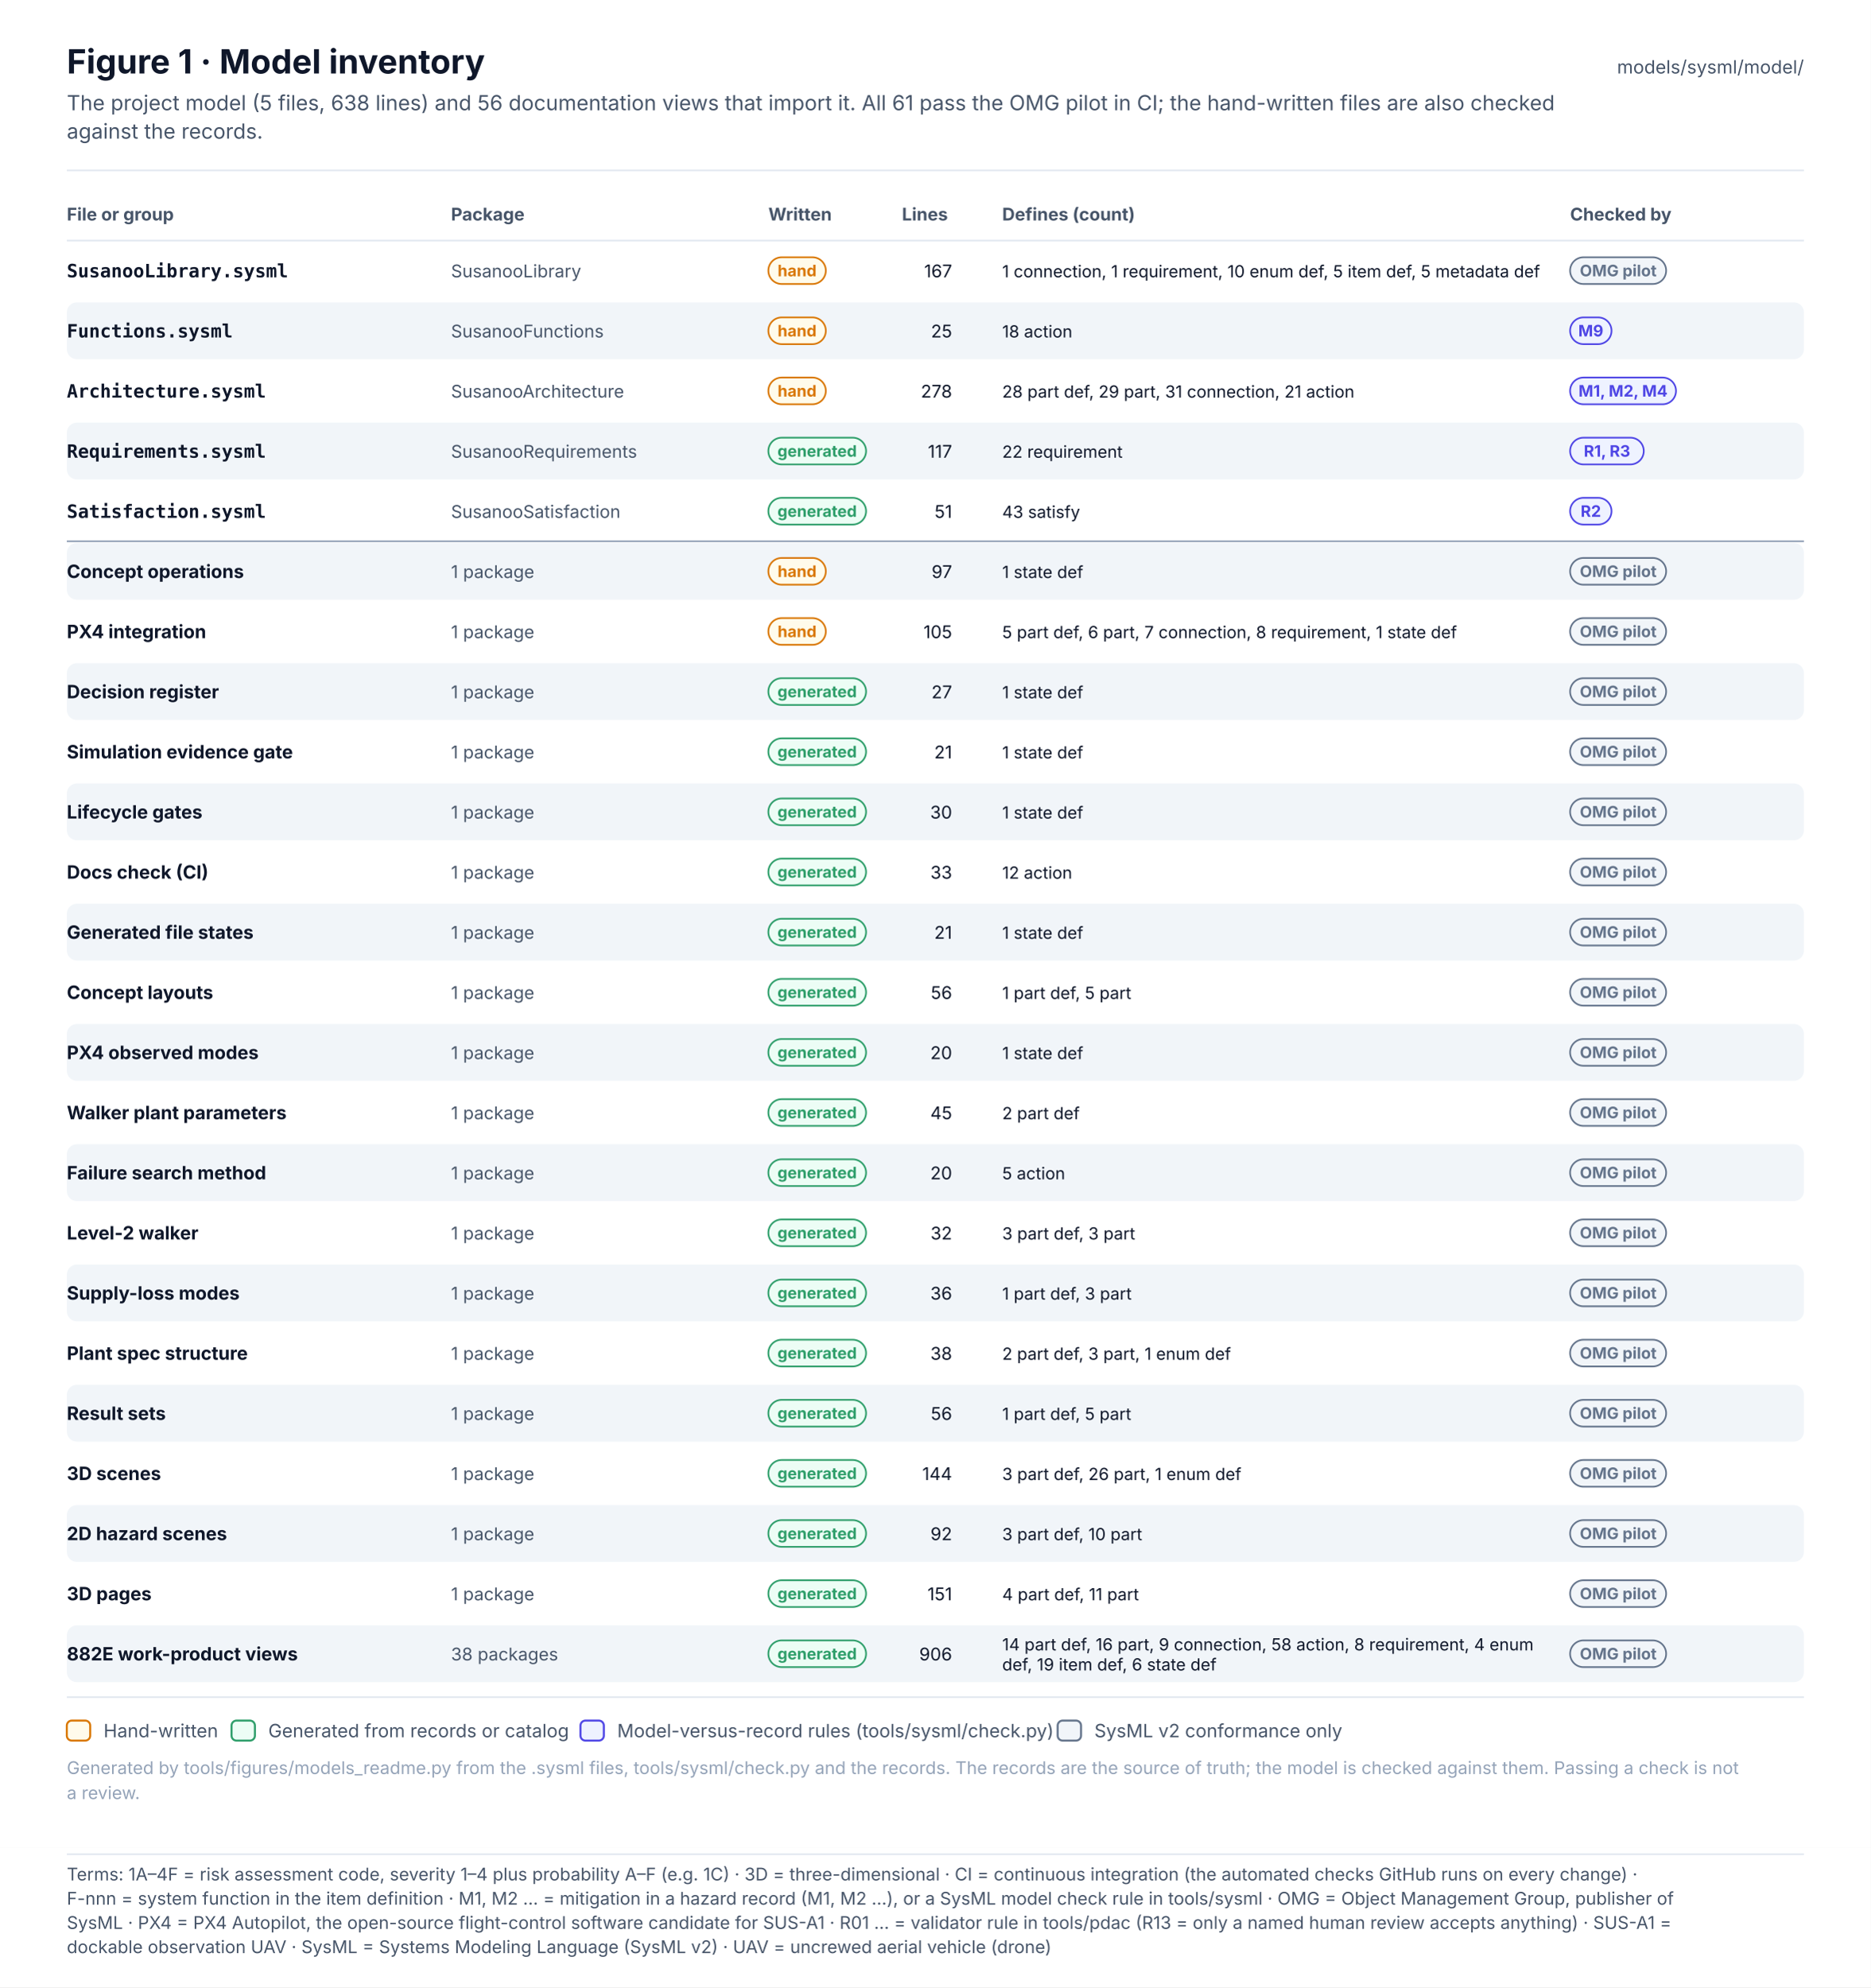
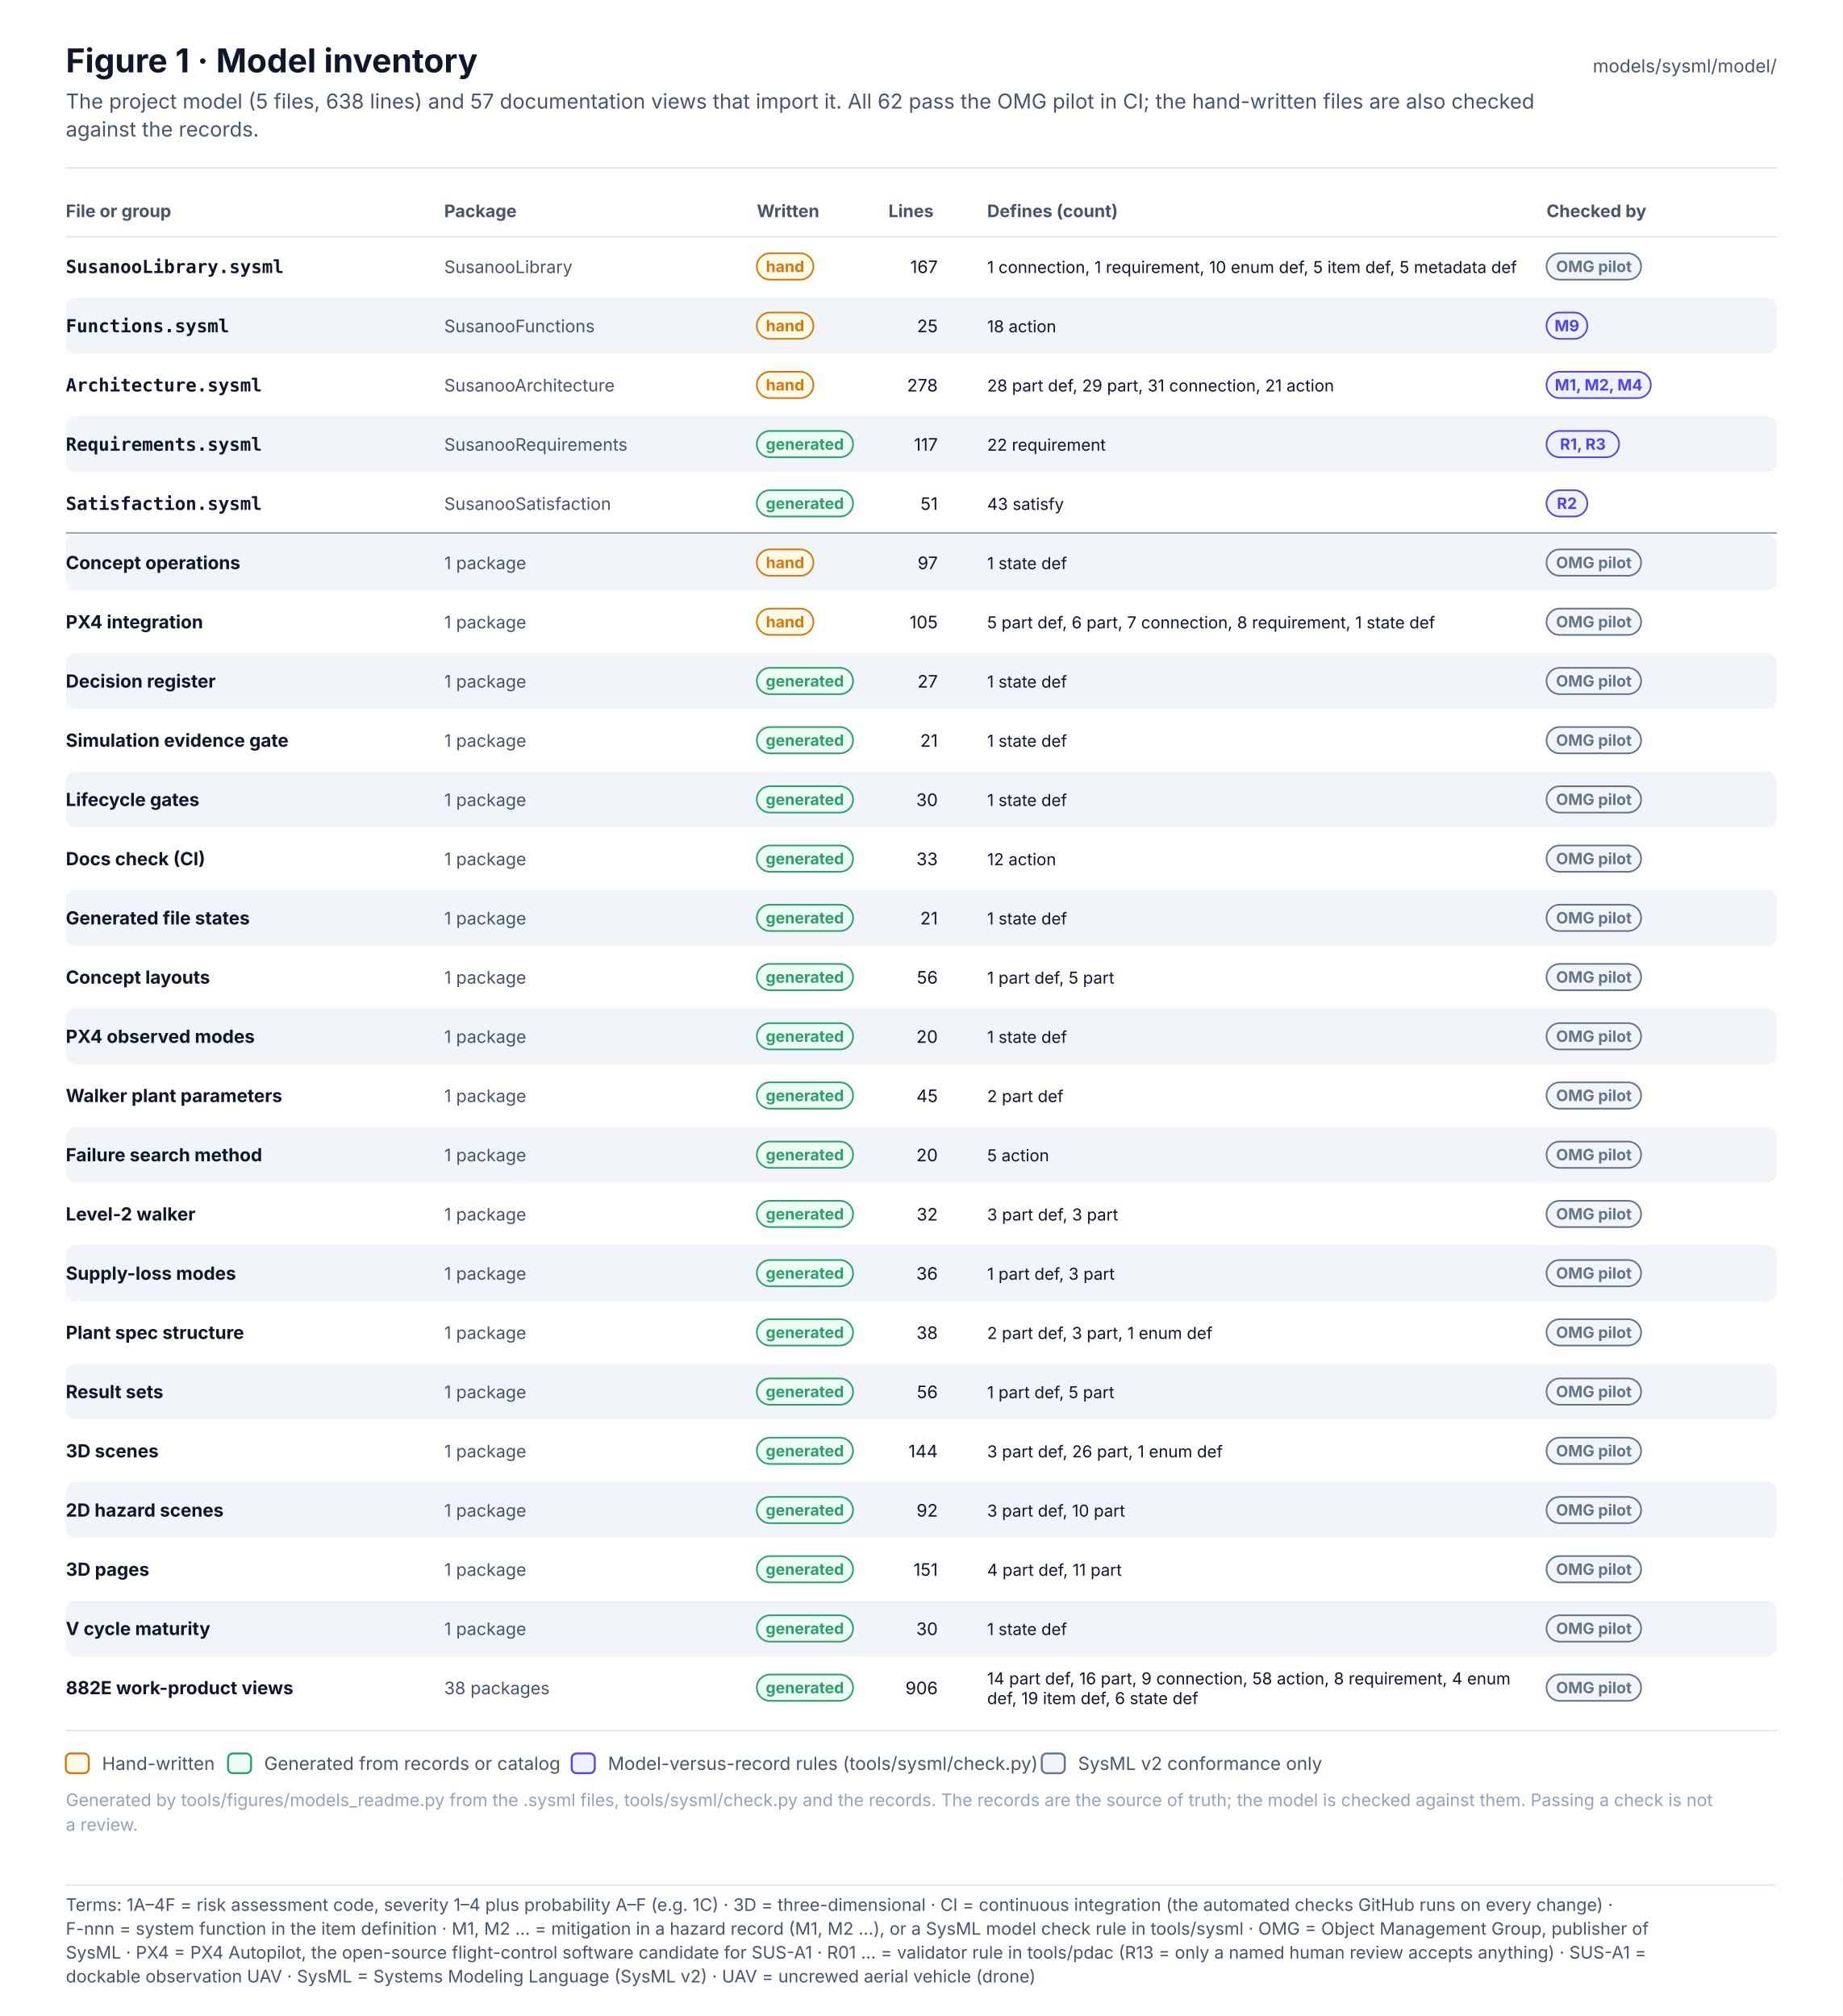
- <svg xmlns="http://www.w3.org/2000/svg" width="1120" height="1189.6" viewBox="0 0 1120 1189.6" font-family="Inter, 'Segoe UI', Helvetica, Arial, sans-serif" role="img">
+ <svg xmlns="http://www.w3.org/2000/svg" width="1120" height="1225.6" viewBox="0 0 1120 1225.6" font-family="Inter, 'Segoe UI', Helvetica, Arial, sans-serif" role="img">
  <defs>
    <pattern id="hatch" patternUnits="userSpaceOnUse" width="6" height="6" patternTransform="rotate(45)">
      <rect width="6" height="6" fill="#F1F5F9" />
      <line x1="0" y1="0" x2="0" y2="6" stroke="#E2E8F0" stroke-width="2" />
    </pattern>
    <marker id="arr-ink" viewBox="0 0 10 10" refX="9" refY="5" markerWidth="7" markerHeight="7" orient="auto-start-reverse">
      <path d="M0 0 L10 5 L0 10 z" fill="#475569" />
    </marker>
    <marker id="dia-ink" viewBox="0 0 16 10" refX="15" refY="5" markerWidth="12" markerHeight="8" orient="auto-start-reverse">
      <path d="M1 5 L8 1 L15 5 L8 9 z" fill="#475569" />
    </marker>
    <marker id="tri-ink" viewBox="0 0 12 12" refX="11" refY="6" markerWidth="10" markerHeight="10" orient="auto-start-reverse">
      <path d="M1 1 L11 6 L1 11 z" fill="#FFFFFF" stroke="#475569" stroke-width="1.2" />
    </marker>
    <marker id="arr-system" viewBox="0 0 10 10" refX="9" refY="5" markerWidth="7" markerHeight="7" orient="auto-start-reverse">
      <path d="M0 0 L10 5 L0 10 z" fill="#4F46E5" />
    </marker>
    <marker id="dia-system" viewBox="0 0 16 10" refX="15" refY="5" markerWidth="12" markerHeight="8" orient="auto-start-reverse">
      <path d="M1 5 L8 1 L15 5 L8 9 z" fill="#4F46E5" />
    </marker>
    <marker id="tri-system" viewBox="0 0 12 12" refX="11" refY="6" markerWidth="10" markerHeight="10" orient="auto-start-reverse">
      <path d="M1 1 L11 6 L1 11 z" fill="#FFFFFF" stroke="#4F46E5" stroke-width="1.2" />
    </marker>
    <marker id="arr-software" viewBox="0 0 10 10" refX="9" refY="5" markerWidth="7" markerHeight="7" orient="auto-start-reverse">
      <path d="M0 0 L10 5 L0 10 z" fill="#0F766E" />
    </marker>
    <marker id="dia-software" viewBox="0 0 16 10" refX="15" refY="5" markerWidth="12" markerHeight="8" orient="auto-start-reverse">
      <path d="M1 5 L8 1 L15 5 L8 9 z" fill="#0F766E" />
    </marker>
    <marker id="tri-software" viewBox="0 0 12 12" refX="11" refY="6" markerWidth="10" markerHeight="10" orient="auto-start-reverse">
      <path d="M1 1 L11 6 L1 11 z" fill="#FFFFFF" stroke="#0F766E" stroke-width="1.2" />
    </marker>
    <marker id="arr-safety" viewBox="0 0 10 10" refX="9" refY="5" markerWidth="7" markerHeight="7" orient="auto-start-reverse">
      <path d="M0 0 L10 5 L0 10 z" fill="#C2410C" />
    </marker>
    <marker id="dia-safety" viewBox="0 0 16 10" refX="15" refY="5" markerWidth="12" markerHeight="8" orient="auto-start-reverse">
      <path d="M1 5 L8 1 L15 5 L8 9 z" fill="#C2410C" />
    </marker>
    <marker id="tri-safety" viewBox="0 0 12 12" refX="11" refY="6" markerWidth="10" markerHeight="10" orient="auto-start-reverse">
      <path d="M1 1 L11 6 L1 11 z" fill="#FFFFFF" stroke="#C2410C" stroke-width="1.2" />
    </marker>
    <marker id="arr-interface" viewBox="0 0 10 10" refX="9" refY="5" markerWidth="7" markerHeight="7" orient="auto-start-reverse">
      <path d="M0 0 L10 5 L0 10 z" fill="#7C3AED" />
    </marker>
    <marker id="dia-interface" viewBox="0 0 16 10" refX="15" refY="5" markerWidth="12" markerHeight="8" orient="auto-start-reverse">
      <path d="M1 5 L8 1 L15 5 L8 9 z" fill="#7C3AED" />
    </marker>
    <marker id="tri-interface" viewBox="0 0 12 12" refX="11" refY="6" markerWidth="10" markerHeight="10" orient="auto-start-reverse">
      <path d="M1 1 L11 6 L1 11 z" fill="#FFFFFF" stroke="#7C3AED" stroke-width="1.2" />
    </marker>
    <marker id="arr-external" viewBox="0 0 10 10" refX="9" refY="5" markerWidth="7" markerHeight="7" orient="auto-start-reverse">
      <path d="M0 0 L10 5 L0 10 z" fill="#64748B" />
    </marker>
    <marker id="dia-external" viewBox="0 0 16 10" refX="15" refY="5" markerWidth="12" markerHeight="8" orient="auto-start-reverse">
      <path d="M1 5 L8 1 L15 5 L8 9 z" fill="#64748B" />
    </marker>
    <marker id="tri-external" viewBox="0 0 12 12" refX="11" refY="6" markerWidth="10" markerHeight="10" orient="auto-start-reverse">
      <path d="M1 1 L11 6 L1 11 z" fill="#FFFFFF" stroke="#64748B" stroke-width="1.2" />
    </marker>
    <marker id="arr-work" viewBox="0 0 10 10" refX="9" refY="5" markerWidth="7" markerHeight="7" orient="auto-start-reverse">
      <path d="M0 0 L10 5 L0 10 z" fill="#475569" />
    </marker>
    <marker id="dia-work" viewBox="0 0 16 10" refX="15" refY="5" markerWidth="12" markerHeight="8" orient="auto-start-reverse">
      <path d="M1 5 L8 1 L15 5 L8 9 z" fill="#475569" />
    </marker>
    <marker id="tri-work" viewBox="0 0 12 12" refX="11" refY="6" markerWidth="10" markerHeight="10" orient="auto-start-reverse">
      <path d="M1 1 L11 6 L1 11 z" fill="#FFFFFF" stroke="#475569" stroke-width="1.2" />
    </marker>
    <marker id="arr-muted" viewBox="0 0 10 10" refX="9" refY="5" markerWidth="7" markerHeight="7" orient="auto-start-reverse">
      <path d="M0 0 L10 5 L0 10 z" fill="#94A3B8" />
    </marker>
    <marker id="dia-muted" viewBox="0 0 16 10" refX="15" refY="5" markerWidth="12" markerHeight="8" orient="auto-start-reverse">
      <path d="M1 5 L8 1 L15 5 L8 9 z" fill="#94A3B8" />
    </marker>
    <marker id="tri-muted" viewBox="0 0 12 12" refX="11" refY="6" markerWidth="10" markerHeight="10" orient="auto-start-reverse">
      <path d="M1 1 L11 6 L1 11 z" fill="#FFFFFF" stroke="#94A3B8" stroke-width="1.2" />
    </marker>
    <marker id="arr-current" viewBox="0 0 10 10" refX="9" refY="5" markerWidth="7" markerHeight="7" orient="auto-start-reverse">
      <path d="M0 0 L10 5 L0 10 z" fill="#0F172A" />
    </marker>
    <marker id="dia-current" viewBox="0 0 16 10" refX="15" refY="5" markerWidth="12" markerHeight="8" orient="auto-start-reverse">
      <path d="M1 5 L8 1 L15 5 L8 9 z" fill="#0F172A" />
    </marker>
    <marker id="tri-current" viewBox="0 0 12 12" refX="11" refY="6" markerWidth="10" markerHeight="10" orient="auto-start-reverse">
      <path d="M1 1 L11 6 L1 11 z" fill="#FFFFFF" stroke="#0F172A" stroke-width="1.2" />
    </marker>
    <marker id="arr-ok" viewBox="0 0 10 10" refX="9" refY="5" markerWidth="7" markerHeight="7" orient="auto-start-reverse">
      <path d="M0 0 L10 5 L0 10 z" fill="#2E9E6A" />
    </marker>
    <marker id="dia-ok" viewBox="0 0 16 10" refX="15" refY="5" markerWidth="12" markerHeight="8" orient="auto-start-reverse">
      <path d="M1 5 L8 1 L15 5 L8 9 z" fill="#2E9E6A" />
    </marker>
    <marker id="tri-ok" viewBox="0 0 12 12" refX="11" refY="6" markerWidth="10" markerHeight="10" orient="auto-start-reverse">
      <path d="M1 1 L11 6 L1 11 z" fill="#FFFFFF" stroke="#2E9E6A" stroke-width="1.2" />
    </marker>
    <marker id="arr-amber" viewBox="0 0 10 10" refX="9" refY="5" markerWidth="7" markerHeight="7" orient="auto-start-reverse">
      <path d="M0 0 L10 5 L0 10 z" fill="#D97706" />
    </marker>
    <marker id="dia-amber" viewBox="0 0 16 10" refX="15" refY="5" markerWidth="12" markerHeight="8" orient="auto-start-reverse">
      <path d="M1 5 L8 1 L15 5 L8 9 z" fill="#D97706" />
    </marker>
    <marker id="tri-amber" viewBox="0 0 12 12" refX="11" refY="6" markerWidth="10" markerHeight="10" orient="auto-start-reverse">
      <path d="M1 1 L11 6 L1 11 z" fill="#FFFFFF" stroke="#D97706" stroke-width="1.2" />
    </marker>
    <marker id="arr-red" viewBox="0 0 10 10" refX="9" refY="5" markerWidth="7" markerHeight="7" orient="auto-start-reverse">
      <path d="M0 0 L10 5 L0 10 z" fill="#D2553F" />
    </marker>
    <marker id="dia-red" viewBox="0 0 16 10" refX="15" refY="5" markerWidth="12" markerHeight="8" orient="auto-start-reverse">
      <path d="M1 5 L8 1 L15 5 L8 9 z" fill="#D2553F" />
    </marker>
    <marker id="tri-red" viewBox="0 0 12 12" refX="11" refY="6" markerWidth="10" markerHeight="10" orient="auto-start-reverse">
      <path d="M1 1 L11 6 L1 11 z" fill="#FFFFFF" stroke="#D2553F" stroke-width="1.2" />
    </marker>
  </defs>
-   <rect x="0" y="0" width="1120" height="1106" rx="0" fill="#FFFFFF" stroke="none" stroke-width="0" />
+   <rect x="0" y="0" width="1120" height="1142" rx="0" fill="#FFFFFF" stroke="none" stroke-width="0" />
  <text x="40" y="44" font-size="20" fill="#0F172A" font-weight="700">Figure 1 · Model inventory</text>
-   <text x="40" y="66" font-size="12.5" fill="#475569">The project model (5 files, 638 lines) and 56 documentation views that import it. All 61 pass the OMG pilot in CI; the hand-written files are also checked</text>
+   <text x="40" y="66" font-size="12.5" fill="#475569">The project model (5 files, 638 lines) and 57 documentation views that import it. All 62 pass the OMG pilot in CI; the hand-written files are also checked</text>
  <text x="40" y="83" font-size="12.5" fill="#475569">against the records.</text>
  <text x="1080" y="44" font-size="11" fill="#475569" text-anchor="end">models/sysml/model/</text>
  <line x1="40" y1="102" x2="1080" y2="102" stroke="#E2E8F0" stroke-width="1" />
  <text x="40" y="132" font-size="10.5" fill="#475569" font-weight="700">File or group</text>
  <text x="270" y="132" font-size="10.5" fill="#475569" font-weight="700">Package</text>
  <text x="460" y="132" font-size="10.5" fill="#475569" font-weight="700">Written</text>
  <text x="540" y="132" font-size="10.5" fill="#475569" font-weight="700">Lines</text>
  <text x="600" y="132" font-size="10.5" fill="#475569" font-weight="700">Defines (count)</text>
  <text x="940" y="132" font-size="10.5" fill="#475569" font-weight="700">Checked by</text>
  <line x1="40" y1="144" x2="1080" y2="144" stroke="#E2E8F0" stroke-width="1" />
  <text x="40" y="166" font-size="11" fill="#0F172A" font-weight="700" font-family="'JetBrains Mono', 'SFMono-Regular', Menlo, Consolas, monospace">SusanooLibrary.sysml</text>
  <text x="270" y="166" font-size="10.5" fill="#475569">SusanooLibrary</text>
  <rect x="460" y="154" width="34.4" height="16" rx="8.0" fill="#FFFBEB" stroke="#D97706" stroke-width="1" />
  <text x="477.2" y="165.4" font-size="9.5" fill="#D97706" font-weight="700" text-anchor="middle">hand</text>
  <text x="570" y="166" font-size="10.5" fill="#0F172A" text-anchor="end">167</text>
  <text x="600" y="166" font-size="10" fill="#0F172A">1 connection, 1 requirement, 10 enum def, 5 item def, 5 metadata def</text>
  <rect x="940" y="154" width="57.5" height="16" rx="8.0" fill="#F1F5F9" stroke="#64748B" stroke-width="1" />
  <text x="968.8" y="165.4" font-size="9.5" fill="#64748B" font-weight="700" text-anchor="middle">OMG pilot</text>
  <rect x="40" y="181" width="1040" height="34" rx="6" fill="#F1F5F9" stroke="none" stroke-width="0" />
  <text x="40" y="202" font-size="11" fill="#0F172A" font-weight="700" font-family="'JetBrains Mono', 'SFMono-Regular', Menlo, Consolas, monospace">Functions.sysml</text>
  <text x="270" y="202" font-size="10.5" fill="#475569">SusanooFunctions</text>
  <rect x="460" y="190" width="34.4" height="16" rx="8.0" fill="#FFFBEB" stroke="#D97706" stroke-width="1" />
  <text x="477.2" y="201.4" font-size="9.5" fill="#D97706" font-weight="700" text-anchor="middle">hand</text>
  <text x="570" y="202" font-size="10.5" fill="#0F172A" text-anchor="end">25</text>
  <text x="600" y="202" font-size="10" fill="#0F172A">18 action</text>
  <rect x="940" y="190" width="24.8" height="16" rx="8.0" fill="#EEF2FF" stroke="#4F46E5" stroke-width="1" />
  <text x="952.4" y="201.4" font-size="9.5" fill="#4F46E5" font-weight="700" text-anchor="middle">M9</text>
  <text x="40" y="238" font-size="11" fill="#0F172A" font-weight="700" font-family="'JetBrains Mono', 'SFMono-Regular', Menlo, Consolas, monospace">Architecture.sysml</text>
  <text x="270" y="238" font-size="10.5" fill="#475569">SusanooArchitecture</text>
  <rect x="460" y="226" width="34.4" height="16" rx="8.0" fill="#FFFBEB" stroke="#D97706" stroke-width="1" />
  <text x="477.2" y="237.4" font-size="9.5" fill="#D97706" font-weight="700" text-anchor="middle">hand</text>
  <text x="570" y="238" font-size="10.5" fill="#0F172A" text-anchor="end">278</text>
  <text x="600" y="238" font-size="10" fill="#0F172A">28 part def, 29 part, 31 connection, 21 action</text>
  <rect x="940" y="226" width="63.4" height="16" rx="8.0" fill="#EEF2FF" stroke="#4F46E5" stroke-width="1" />
  <text x="971.7" y="237.4" font-size="9.5" fill="#4F46E5" font-weight="700" text-anchor="middle">M1, M2, M4</text>
  <rect x="40" y="253" width="1040" height="34" rx="6" fill="#F1F5F9" stroke="none" stroke-width="0" />
  <text x="40" y="274" font-size="11" fill="#0F172A" font-weight="700" font-family="'JetBrains Mono', 'SFMono-Regular', Menlo, Consolas, monospace">Requirements.sysml</text>
  <text x="270" y="274" font-size="10.5" fill="#475569">SusanooRequirements</text>
  <rect x="460" y="262" width="58.5" height="16" rx="8.0" fill="#ECFDF5" stroke="#2E9E6A" stroke-width="1" />
  <text x="489.2" y="273.4" font-size="9.5" fill="#2E9E6A" font-weight="700" text-anchor="middle">generated</text>
  <text x="570" y="274" font-size="10.5" fill="#0F172A" text-anchor="end">117</text>
  <text x="600" y="274" font-size="10" fill="#0F172A">22 requirement</text>
  <rect x="940" y="262" width="44.1" height="16" rx="8.0" fill="#EEF2FF" stroke="#4F46E5" stroke-width="1" />
  <text x="962.1" y="273.4" font-size="9.5" fill="#4F46E5" font-weight="700" text-anchor="middle">R1, R3</text>
  <text x="40" y="310" font-size="11" fill="#0F172A" font-weight="700" font-family="'JetBrains Mono', 'SFMono-Regular', Menlo, Consolas, monospace">Satisfaction.sysml</text>
  <text x="270" y="310" font-size="10.5" fill="#475569">SusanooSatisfaction</text>
  <rect x="460" y="298" width="58.5" height="16" rx="8.0" fill="#ECFDF5" stroke="#2E9E6A" stroke-width="1" />
  <text x="489.2" y="309.4" font-size="9.5" fill="#2E9E6A" font-weight="700" text-anchor="middle">generated</text>
  <text x="570" y="310" font-size="10.5" fill="#0F172A" text-anchor="end">51</text>
  <text x="600" y="310" font-size="10" fill="#0F172A">43 satisfy</text>
  <rect x="940" y="298" width="24.8" height="16" rx="8.0" fill="#EEF2FF" stroke="#4F46E5" stroke-width="1" />
  <text x="952.4" y="309.4" font-size="9.5" fill="#4F46E5" font-weight="700" text-anchor="middle">R2</text>
  <line x1="40" y1="324" x2="1080" y2="324" stroke="#94A3B8" stroke-width="1" />
  <rect x="40" y="325" width="1040" height="34" rx="6" fill="#F1F5F9" stroke="none" stroke-width="0" />
  <text x="40" y="346" font-size="11" fill="#0F172A" font-weight="700">Concept operations</text>
  <text x="270" y="346" font-size="10.5" fill="#475569">1 package</text>
  <rect x="460" y="334" width="34.4" height="16" rx="8.0" fill="#FFFBEB" stroke="#D97706" stroke-width="1" />
  <text x="477.2" y="345.4" font-size="9.5" fill="#D97706" font-weight="700" text-anchor="middle">hand</text>
  <text x="570" y="346" font-size="10.5" fill="#0F172A" text-anchor="end">97</text>
  <text x="600" y="346" font-size="10" fill="#0F172A">1 state def</text>
  <rect x="940" y="334" width="57.5" height="16" rx="8.0" fill="#F1F5F9" stroke="#64748B" stroke-width="1" />
  <text x="968.8" y="345.4" font-size="9.5" fill="#64748B" font-weight="700" text-anchor="middle">OMG pilot</text>
  <text x="40" y="382" font-size="11" fill="#0F172A" font-weight="700">PX4 integration</text>
  <text x="270" y="382" font-size="10.5" fill="#475569">1 package</text>
  <rect x="460" y="370" width="34.4" height="16" rx="8.0" fill="#FFFBEB" stroke="#D97706" stroke-width="1" />
  <text x="477.2" y="381.4" font-size="9.5" fill="#D97706" font-weight="700" text-anchor="middle">hand</text>
  <text x="570" y="382" font-size="10.5" fill="#0F172A" text-anchor="end">105</text>
  <text x="600" y="382" font-size="10" fill="#0F172A">5 part def, 6 part, 7 connection, 8 requirement, 1 state def</text>
  <rect x="940" y="370" width="57.5" height="16" rx="8.0" fill="#F1F5F9" stroke="#64748B" stroke-width="1" />
  <text x="968.8" y="381.4" font-size="9.5" fill="#64748B" font-weight="700" text-anchor="middle">OMG pilot</text>
  <rect x="40" y="397" width="1040" height="34" rx="6" fill="#F1F5F9" stroke="none" stroke-width="0" />
  <text x="40" y="418" font-size="11" fill="#0F172A" font-weight="700">Decision register</text>
  <text x="270" y="418" font-size="10.5" fill="#475569">1 package</text>
  <rect x="460" y="406" width="58.5" height="16" rx="8.0" fill="#ECFDF5" stroke="#2E9E6A" stroke-width="1" />
  <text x="489.2" y="417.4" font-size="9.5" fill="#2E9E6A" font-weight="700" text-anchor="middle">generated</text>
  <text x="570" y="418" font-size="10.5" fill="#0F172A" text-anchor="end">27</text>
  <text x="600" y="418" font-size="10" fill="#0F172A">1 state def</text>
  <rect x="940" y="406" width="57.5" height="16" rx="8.0" fill="#F1F5F9" stroke="#64748B" stroke-width="1" />
  <text x="968.8" y="417.4" font-size="9.5" fill="#64748B" font-weight="700" text-anchor="middle">OMG pilot</text>
  <text x="40" y="454" font-size="11" fill="#0F172A" font-weight="700">Simulation evidence gate</text>
  <text x="270" y="454" font-size="10.5" fill="#475569">1 package</text>
  <rect x="460" y="442" width="58.5" height="16" rx="8.0" fill="#ECFDF5" stroke="#2E9E6A" stroke-width="1" />
  <text x="489.2" y="453.4" font-size="9.5" fill="#2E9E6A" font-weight="700" text-anchor="middle">generated</text>
  <text x="570" y="454" font-size="10.5" fill="#0F172A" text-anchor="end">21</text>
  <text x="600" y="454" font-size="10" fill="#0F172A">1 state def</text>
  <rect x="940" y="442" width="57.5" height="16" rx="8.0" fill="#F1F5F9" stroke="#64748B" stroke-width="1" />
  <text x="968.8" y="453.4" font-size="9.5" fill="#64748B" font-weight="700" text-anchor="middle">OMG pilot</text>
  <rect x="40" y="469" width="1040" height="34" rx="6" fill="#F1F5F9" stroke="none" stroke-width="0" />
  <text x="40" y="490" font-size="11" fill="#0F172A" font-weight="700">Lifecycle gates</text>
  <text x="270" y="490" font-size="10.5" fill="#475569">1 package</text>
  <rect x="460" y="478" width="58.5" height="16" rx="8.0" fill="#ECFDF5" stroke="#2E9E6A" stroke-width="1" />
  <text x="489.2" y="489.4" font-size="9.5" fill="#2E9E6A" font-weight="700" text-anchor="middle">generated</text>
  <text x="570" y="490" font-size="10.5" fill="#0F172A" text-anchor="end">30</text>
  <text x="600" y="490" font-size="10" fill="#0F172A">1 state def</text>
  <rect x="940" y="478" width="57.5" height="16" rx="8.0" fill="#F1F5F9" stroke="#64748B" stroke-width="1" />
  <text x="968.8" y="489.4" font-size="9.5" fill="#64748B" font-weight="700" text-anchor="middle">OMG pilot</text>
  <text x="40" y="526" font-size="11" fill="#0F172A" font-weight="700">Docs check (CI)</text>
  <text x="270" y="526" font-size="10.5" fill="#475569">1 package</text>
  <rect x="460" y="514" width="58.5" height="16" rx="8.0" fill="#ECFDF5" stroke="#2E9E6A" stroke-width="1" />
  <text x="489.2" y="525.4" font-size="9.5" fill="#2E9E6A" font-weight="700" text-anchor="middle">generated</text>
  <text x="570" y="526" font-size="10.5" fill="#0F172A" text-anchor="end">33</text>
  <text x="600" y="526" font-size="10" fill="#0F172A">12 action</text>
  <rect x="940" y="514" width="57.5" height="16" rx="8.0" fill="#F1F5F9" stroke="#64748B" stroke-width="1" />
  <text x="968.8" y="525.4" font-size="9.5" fill="#64748B" font-weight="700" text-anchor="middle">OMG pilot</text>
  <rect x="40" y="541" width="1040" height="34" rx="6" fill="#F1F5F9" stroke="none" stroke-width="0" />
  <text x="40" y="562" font-size="11" fill="#0F172A" font-weight="700">Generated file states</text>
  <text x="270" y="562" font-size="10.5" fill="#475569">1 package</text>
  <rect x="460" y="550" width="58.5" height="16" rx="8.0" fill="#ECFDF5" stroke="#2E9E6A" stroke-width="1" />
  <text x="489.2" y="561.4" font-size="9.5" fill="#2E9E6A" font-weight="700" text-anchor="middle">generated</text>
  <text x="570" y="562" font-size="10.5" fill="#0F172A" text-anchor="end">21</text>
  <text x="600" y="562" font-size="10" fill="#0F172A">1 state def</text>
  <rect x="940" y="550" width="57.5" height="16" rx="8.0" fill="#F1F5F9" stroke="#64748B" stroke-width="1" />
  <text x="968.8" y="561.4" font-size="9.5" fill="#64748B" font-weight="700" text-anchor="middle">OMG pilot</text>
  <text x="40" y="598" font-size="11" fill="#0F172A" font-weight="700">Concept layouts</text>
  <text x="270" y="598" font-size="10.5" fill="#475569">1 package</text>
  <rect x="460" y="586" width="58.5" height="16" rx="8.0" fill="#ECFDF5" stroke="#2E9E6A" stroke-width="1" />
  <text x="489.2" y="597.4" font-size="9.5" fill="#2E9E6A" font-weight="700" text-anchor="middle">generated</text>
  <text x="570" y="598" font-size="10.5" fill="#0F172A" text-anchor="end">56</text>
  <text x="600" y="598" font-size="10" fill="#0F172A">1 part def, 5 part</text>
  <rect x="940" y="586" width="57.5" height="16" rx="8.0" fill="#F1F5F9" stroke="#64748B" stroke-width="1" />
  <text x="968.8" y="597.4" font-size="9.5" fill="#64748B" font-weight="700" text-anchor="middle">OMG pilot</text>
  <rect x="40" y="613" width="1040" height="34" rx="6" fill="#F1F5F9" stroke="none" stroke-width="0" />
  <text x="40" y="634" font-size="11" fill="#0F172A" font-weight="700">PX4 observed modes</text>
  <text x="270" y="634" font-size="10.5" fill="#475569">1 package</text>
  <rect x="460" y="622" width="58.5" height="16" rx="8.0" fill="#ECFDF5" stroke="#2E9E6A" stroke-width="1" />
  <text x="489.2" y="633.4" font-size="9.5" fill="#2E9E6A" font-weight="700" text-anchor="middle">generated</text>
  <text x="570" y="634" font-size="10.5" fill="#0F172A" text-anchor="end">20</text>
  <text x="600" y="634" font-size="10" fill="#0F172A">1 state def</text>
  <rect x="940" y="622" width="57.5" height="16" rx="8.0" fill="#F1F5F9" stroke="#64748B" stroke-width="1" />
  <text x="968.8" y="633.4" font-size="9.5" fill="#64748B" font-weight="700" text-anchor="middle">OMG pilot</text>
  <text x="40" y="670" font-size="11" fill="#0F172A" font-weight="700">Walker plant parameters</text>
  <text x="270" y="670" font-size="10.5" fill="#475569">1 package</text>
  <rect x="460" y="658" width="58.5" height="16" rx="8.0" fill="#ECFDF5" stroke="#2E9E6A" stroke-width="1" />
  <text x="489.2" y="669.4" font-size="9.5" fill="#2E9E6A" font-weight="700" text-anchor="middle">generated</text>
  <text x="570" y="670" font-size="10.5" fill="#0F172A" text-anchor="end">45</text>
  <text x="600" y="670" font-size="10" fill="#0F172A">2 part def</text>
  <rect x="940" y="658" width="57.5" height="16" rx="8.0" fill="#F1F5F9" stroke="#64748B" stroke-width="1" />
  <text x="968.8" y="669.4" font-size="9.5" fill="#64748B" font-weight="700" text-anchor="middle">OMG pilot</text>
  <rect x="40" y="685" width="1040" height="34" rx="6" fill="#F1F5F9" stroke="none" stroke-width="0" />
  <text x="40" y="706" font-size="11" fill="#0F172A" font-weight="700">Failure search method</text>
  <text x="270" y="706" font-size="10.5" fill="#475569">1 package</text>
  <rect x="460" y="694" width="58.5" height="16" rx="8.0" fill="#ECFDF5" stroke="#2E9E6A" stroke-width="1" />
  <text x="489.2" y="705.4" font-size="9.5" fill="#2E9E6A" font-weight="700" text-anchor="middle">generated</text>
  <text x="570" y="706" font-size="10.5" fill="#0F172A" text-anchor="end">20</text>
  <text x="600" y="706" font-size="10" fill="#0F172A">5 action</text>
  <rect x="940" y="694" width="57.5" height="16" rx="8.0" fill="#F1F5F9" stroke="#64748B" stroke-width="1" />
  <text x="968.8" y="705.4" font-size="9.5" fill="#64748B" font-weight="700" text-anchor="middle">OMG pilot</text>
  <text x="40" y="742" font-size="11" fill="#0F172A" font-weight="700">Level-2 walker</text>
  <text x="270" y="742" font-size="10.5" fill="#475569">1 package</text>
  <rect x="460" y="730" width="58.5" height="16" rx="8.0" fill="#ECFDF5" stroke="#2E9E6A" stroke-width="1" />
  <text x="489.2" y="741.4" font-size="9.5" fill="#2E9E6A" font-weight="700" text-anchor="middle">generated</text>
  <text x="570" y="742" font-size="10.5" fill="#0F172A" text-anchor="end">32</text>
  <text x="600" y="742" font-size="10" fill="#0F172A">3 part def, 3 part</text>
  <rect x="940" y="730" width="57.5" height="16" rx="8.0" fill="#F1F5F9" stroke="#64748B" stroke-width="1" />
  <text x="968.8" y="741.4" font-size="9.5" fill="#64748B" font-weight="700" text-anchor="middle">OMG pilot</text>
  <rect x="40" y="757" width="1040" height="34" rx="6" fill="#F1F5F9" stroke="none" stroke-width="0" />
  <text x="40" y="778" font-size="11" fill="#0F172A" font-weight="700">Supply-loss modes</text>
  <text x="270" y="778" font-size="10.5" fill="#475569">1 package</text>
  <rect x="460" y="766" width="58.5" height="16" rx="8.0" fill="#ECFDF5" stroke="#2E9E6A" stroke-width="1" />
  <text x="489.2" y="777.4" font-size="9.5" fill="#2E9E6A" font-weight="700" text-anchor="middle">generated</text>
  <text x="570" y="778" font-size="10.5" fill="#0F172A" text-anchor="end">36</text>
  <text x="600" y="778" font-size="10" fill="#0F172A">1 part def, 3 part</text>
  <rect x="940" y="766" width="57.5" height="16" rx="8.0" fill="#F1F5F9" stroke="#64748B" stroke-width="1" />
  <text x="968.8" y="777.4" font-size="9.5" fill="#64748B" font-weight="700" text-anchor="middle">OMG pilot</text>
  <text x="40" y="814" font-size="11" fill="#0F172A" font-weight="700">Plant spec structure</text>
  <text x="270" y="814" font-size="10.5" fill="#475569">1 package</text>
  <rect x="460" y="802" width="58.5" height="16" rx="8.0" fill="#ECFDF5" stroke="#2E9E6A" stroke-width="1" />
  <text x="489.2" y="813.4" font-size="9.5" fill="#2E9E6A" font-weight="700" text-anchor="middle">generated</text>
  <text x="570" y="814" font-size="10.5" fill="#0F172A" text-anchor="end">38</text>
  <text x="600" y="814" font-size="10" fill="#0F172A">2 part def, 3 part, 1 enum def</text>
  <rect x="940" y="802" width="57.5" height="16" rx="8.0" fill="#F1F5F9" stroke="#64748B" stroke-width="1" />
  <text x="968.8" y="813.4" font-size="9.5" fill="#64748B" font-weight="700" text-anchor="middle">OMG pilot</text>
  <rect x="40" y="829" width="1040" height="34" rx="6" fill="#F1F5F9" stroke="none" stroke-width="0" />
  <text x="40" y="850" font-size="11" fill="#0F172A" font-weight="700">Result sets</text>
  <text x="270" y="850" font-size="10.5" fill="#475569">1 package</text>
  <rect x="460" y="838" width="58.5" height="16" rx="8.0" fill="#ECFDF5" stroke="#2E9E6A" stroke-width="1" />
  <text x="489.2" y="849.4" font-size="9.5" fill="#2E9E6A" font-weight="700" text-anchor="middle">generated</text>
  <text x="570" y="850" font-size="10.5" fill="#0F172A" text-anchor="end">56</text>
  <text x="600" y="850" font-size="10" fill="#0F172A">1 part def, 5 part</text>
  <rect x="940" y="838" width="57.5" height="16" rx="8.0" fill="#F1F5F9" stroke="#64748B" stroke-width="1" />
  <text x="968.8" y="849.4" font-size="9.5" fill="#64748B" font-weight="700" text-anchor="middle">OMG pilot</text>
  <text x="40" y="886" font-size="11" fill="#0F172A" font-weight="700">3D scenes</text>
  <text x="270" y="886" font-size="10.5" fill="#475569">1 package</text>
  <rect x="460" y="874" width="58.5" height="16" rx="8.0" fill="#ECFDF5" stroke="#2E9E6A" stroke-width="1" />
  <text x="489.2" y="885.4" font-size="9.5" fill="#2E9E6A" font-weight="700" text-anchor="middle">generated</text>
  <text x="570" y="886" font-size="10.5" fill="#0F172A" text-anchor="end">144</text>
  <text x="600" y="886" font-size="10" fill="#0F172A">3 part def, 26 part, 1 enum def</text>
  <rect x="940" y="874" width="57.5" height="16" rx="8.0" fill="#F1F5F9" stroke="#64748B" stroke-width="1" />
  <text x="968.8" y="885.4" font-size="9.5" fill="#64748B" font-weight="700" text-anchor="middle">OMG pilot</text>
  <rect x="40" y="901" width="1040" height="34" rx="6" fill="#F1F5F9" stroke="none" stroke-width="0" />
  <text x="40" y="922" font-size="11" fill="#0F172A" font-weight="700">2D hazard scenes</text>
  <text x="270" y="922" font-size="10.5" fill="#475569">1 package</text>
  <rect x="460" y="910" width="58.5" height="16" rx="8.0" fill="#ECFDF5" stroke="#2E9E6A" stroke-width="1" />
  <text x="489.2" y="921.4" font-size="9.5" fill="#2E9E6A" font-weight="700" text-anchor="middle">generated</text>
  <text x="570" y="922" font-size="10.5" fill="#0F172A" text-anchor="end">92</text>
  <text x="600" y="922" font-size="10" fill="#0F172A">3 part def, 10 part</text>
  <rect x="940" y="910" width="57.5" height="16" rx="8.0" fill="#F1F5F9" stroke="#64748B" stroke-width="1" />
  <text x="968.8" y="921.4" font-size="9.5" fill="#64748B" font-weight="700" text-anchor="middle">OMG pilot</text>
  <text x="40" y="958" font-size="11" fill="#0F172A" font-weight="700">3D pages</text>
  <text x="270" y="958" font-size="10.5" fill="#475569">1 package</text>
  <rect x="460" y="946" width="58.5" height="16" rx="8.0" fill="#ECFDF5" stroke="#2E9E6A" stroke-width="1" />
  <text x="489.2" y="957.4" font-size="9.5" fill="#2E9E6A" font-weight="700" text-anchor="middle">generated</text>
  <text x="570" y="958" font-size="10.5" fill="#0F172A" text-anchor="end">151</text>
  <text x="600" y="958" font-size="10" fill="#0F172A">4 part def, 11 part</text>
  <rect x="940" y="946" width="57.5" height="16" rx="8.0" fill="#F1F5F9" stroke="#64748B" stroke-width="1" />
  <text x="968.8" y="957.4" font-size="9.5" fill="#64748B" font-weight="700" text-anchor="middle">OMG pilot</text>
  <rect x="40" y="973" width="1040" height="34" rx="6" fill="#F1F5F9" stroke="none" stroke-width="0" />
-   <text x="40" y="994" font-size="11" fill="#0F172A" font-weight="700">882E work-product views</text>
-   <text x="270" y="994" font-size="10.5" fill="#475569">38 packages</text>
+   <text x="40" y="994" font-size="11" fill="#0F172A" font-weight="700">V cycle maturity</text>
+   <text x="270" y="994" font-size="10.5" fill="#475569">1 package</text>
  <rect x="460" y="982" width="58.5" height="16" rx="8.0" fill="#ECFDF5" stroke="#2E9E6A" stroke-width="1" />
  <text x="489.2" y="993.4" font-size="9.5" fill="#2E9E6A" font-weight="700" text-anchor="middle">generated</text>
-   <text x="570" y="994" font-size="10.5" fill="#0F172A" text-anchor="end">906</text>
-   <text x="600" y="988" font-size="10" fill="#0F172A">14 part def, 16 part, 9 connection, 58 action, 8 requirement, 4 enum</text>
-   <text x="600" y="1000" font-size="10" fill="#0F172A">def, 19 item def, 6 state def</text>
+   <text x="570" y="994" font-size="10.5" fill="#0F172A" text-anchor="end">30</text>
+   <text x="600" y="994" font-size="10" fill="#0F172A">1 state def</text>
  <rect x="940" y="982" width="57.5" height="16" rx="8.0" fill="#F1F5F9" stroke="#64748B" stroke-width="1" />
  <text x="968.8" y="993.4" font-size="9.5" fill="#64748B" font-weight="700" text-anchor="middle">OMG pilot</text>
-   <line x1="40" y1="1016" x2="1080" y2="1016" stroke="#E2E8F0" stroke-width="1" />
-   <rect x="40" y="1030" width="14" height="12" rx="3" fill="#FFFBEB" stroke="#D97706" stroke-width="1.2" />
-   <text x="62" y="1040" font-size="11" fill="#475569">Hand-written</text>
-   <rect x="138.6" y="1030" width="14" height="12" rx="3" fill="#ECFDF5" stroke="#2E9E6A" stroke-width="1.2" />
-   <text x="160.6" y="1040" font-size="11" fill="#475569">Generated from records or catalog</text>
-   <rect x="347.5" y="1030" width="14" height="12" rx="3" fill="#EEF2FF" stroke="#4F46E5" stroke-width="1.2" />
-   <text x="369.5" y="1040" font-size="11" fill="#475569">Model-versus-record rules (tools/sysml/check.py)</text>
-   <rect x="633.2" y="1030" width="14" height="12" rx="3" fill="#F1F5F9" stroke="#64748B" stroke-width="1.2" />
-   <text x="655.2" y="1040" font-size="11" fill="#475569">SysML v2 conformance only</text>
-   <text x="40" y="1062" font-size="10.5" fill="#94A3B8">Generated by tools/figures/models_readme.py from the .sysml files, tools/sysml/check.py and the records. The records are the source of truth; the model is checked against them. Passing a check is not</text>
-   <text x="40" y="1077" font-size="10.5" fill="#94A3B8">a review.</text>
-   <g class="terms" data-base-h="1106">
-     <rect x="0" y="1106" width="1120" height="83.6" fill="#FFFFFF" />
-     <line x1="40" y1="1110" x2="1080" y2="1110" stroke="#E2E8F0" stroke-width="1" />
-     <text x="40" y="1125.7" font-size="10.5" fill="#475569" font-family="Inter, 'Segoe UI', Helvetica, Arial, sans-serif">Terms: 1A–4F = risk assessment code, severity 1–4 plus probability A–F (e.g. 1C) · 3D = three-dimensional · CI = continuous integration (the automated checks GitHub runs on every change) ·</text>
-     <text x="40" y="1140.2" font-size="10.5" fill="#475569" font-family="Inter, 'Segoe UI', Helvetica, Arial, sans-serif">F-nnn = system function in the item definition · M1, M2 … = mitigation in a hazard record (M1, M2 …), or a SysML model check rule in tools/sysml · OMG = Object Management Group, publisher of</text>
-     <text x="40" y="1154.7" font-size="10.5" fill="#475569" font-family="Inter, 'Segoe UI', Helvetica, Arial, sans-serif">SysML · PX4 = PX4 Autopilot, the open-source flight-control software candidate for SUS-A1 · R01 … = validator rule in tools/pdac (R13 = only a named human review accepts anything) · SUS-A1 =</text>
-     <text x="40" y="1169.2" font-size="10.5" fill="#475569" font-family="Inter, 'Segoe UI', Helvetica, Arial, sans-serif">dockable observation UAV · SysML = Systems Modeling Language (SysML v2) · UAV = uncrewed aerial vehicle (drone)</text>
+   <text x="40" y="1030" font-size="11" fill="#0F172A" font-weight="700">882E work-product views</text>
+   <text x="270" y="1030" font-size="10.5" fill="#475569">38 packages</text>
+   <rect x="460" y="1018" width="58.5" height="16" rx="8.0" fill="#ECFDF5" stroke="#2E9E6A" stroke-width="1" />
+   <text x="489.2" y="1029.4" font-size="9.5" fill="#2E9E6A" font-weight="700" text-anchor="middle">generated</text>
+   <text x="570" y="1030" font-size="10.5" fill="#0F172A" text-anchor="end">906</text>
+   <text x="600" y="1024" font-size="10" fill="#0F172A">14 part def, 16 part, 9 connection, 58 action, 8 requirement, 4 enum</text>
+   <text x="600" y="1036" font-size="10" fill="#0F172A">def, 19 item def, 6 state def</text>
+   <rect x="940" y="1018" width="57.5" height="16" rx="8.0" fill="#F1F5F9" stroke="#64748B" stroke-width="1" />
+   <text x="968.8" y="1029.4" font-size="9.5" fill="#64748B" font-weight="700" text-anchor="middle">OMG pilot</text>
+   <line x1="40" y1="1052" x2="1080" y2="1052" stroke="#E2E8F0" stroke-width="1" />
+   <rect x="40" y="1066" width="14" height="12" rx="3" fill="#FFFBEB" stroke="#D97706" stroke-width="1.2" />
+   <text x="62" y="1076" font-size="11" fill="#475569">Hand-written</text>
+   <rect x="138.6" y="1066" width="14" height="12" rx="3" fill="#ECFDF5" stroke="#2E9E6A" stroke-width="1.2" />
+   <text x="160.6" y="1076" font-size="11" fill="#475569">Generated from records or catalog</text>
+   <rect x="347.5" y="1066" width="14" height="12" rx="3" fill="#EEF2FF" stroke="#4F46E5" stroke-width="1.2" />
+   <text x="369.5" y="1076" font-size="11" fill="#475569">Model-versus-record rules (tools/sysml/check.py)</text>
+   <rect x="633.2" y="1066" width="14" height="12" rx="3" fill="#F1F5F9" stroke="#64748B" stroke-width="1.2" />
+   <text x="655.2" y="1076" font-size="11" fill="#475569">SysML v2 conformance only</text>
+   <text x="40" y="1098" font-size="10.5" fill="#94A3B8">Generated by tools/figures/models_readme.py from the .sysml files, tools/sysml/check.py and the records. The records are the source of truth; the model is checked against them. Passing a check is not</text>
+   <text x="40" y="1113" font-size="10.5" fill="#94A3B8">a review.</text>
+   <g class="terms" data-base-h="1142">
+     <rect x="0" y="1142" width="1120" height="83.6" fill="#FFFFFF" />
+     <line x1="40" y1="1146" x2="1080" y2="1146" stroke="#E2E8F0" stroke-width="1" />
+     <text x="40" y="1161.7" font-size="10.5" fill="#475569" font-family="Inter, 'Segoe UI', Helvetica, Arial, sans-serif">Terms: 1A–4F = risk assessment code, severity 1–4 plus probability A–F (e.g. 1C) · 3D = three-dimensional · CI = continuous integration (the automated checks GitHub runs on every change) ·</text>
+     <text x="40" y="1176.2" font-size="10.5" fill="#475569" font-family="Inter, 'Segoe UI', Helvetica, Arial, sans-serif">F-nnn = system function in the item definition · M1, M2 … = mitigation in a hazard record (M1, M2 …), or a SysML model check rule in tools/sysml · OMG = Object Management Group, publisher of</text>
+     <text x="40" y="1190.7" font-size="10.5" fill="#475569" font-family="Inter, 'Segoe UI', Helvetica, Arial, sans-serif">SysML · PX4 = PX4 Autopilot, the open-source flight-control software candidate for SUS-A1 · R01 … = validator rule in tools/pdac (R13 = only a named human review accepts anything) · SUS-A1 =</text>
+     <text x="40" y="1205.2" font-size="10.5" fill="#475569" font-family="Inter, 'Segoe UI', Helvetica, Arial, sans-serif">dockable observation UAV · SysML = Systems Modeling Language (SysML v2) · UAV = uncrewed aerial vehicle (drone)</text>
  </g>
</svg>
